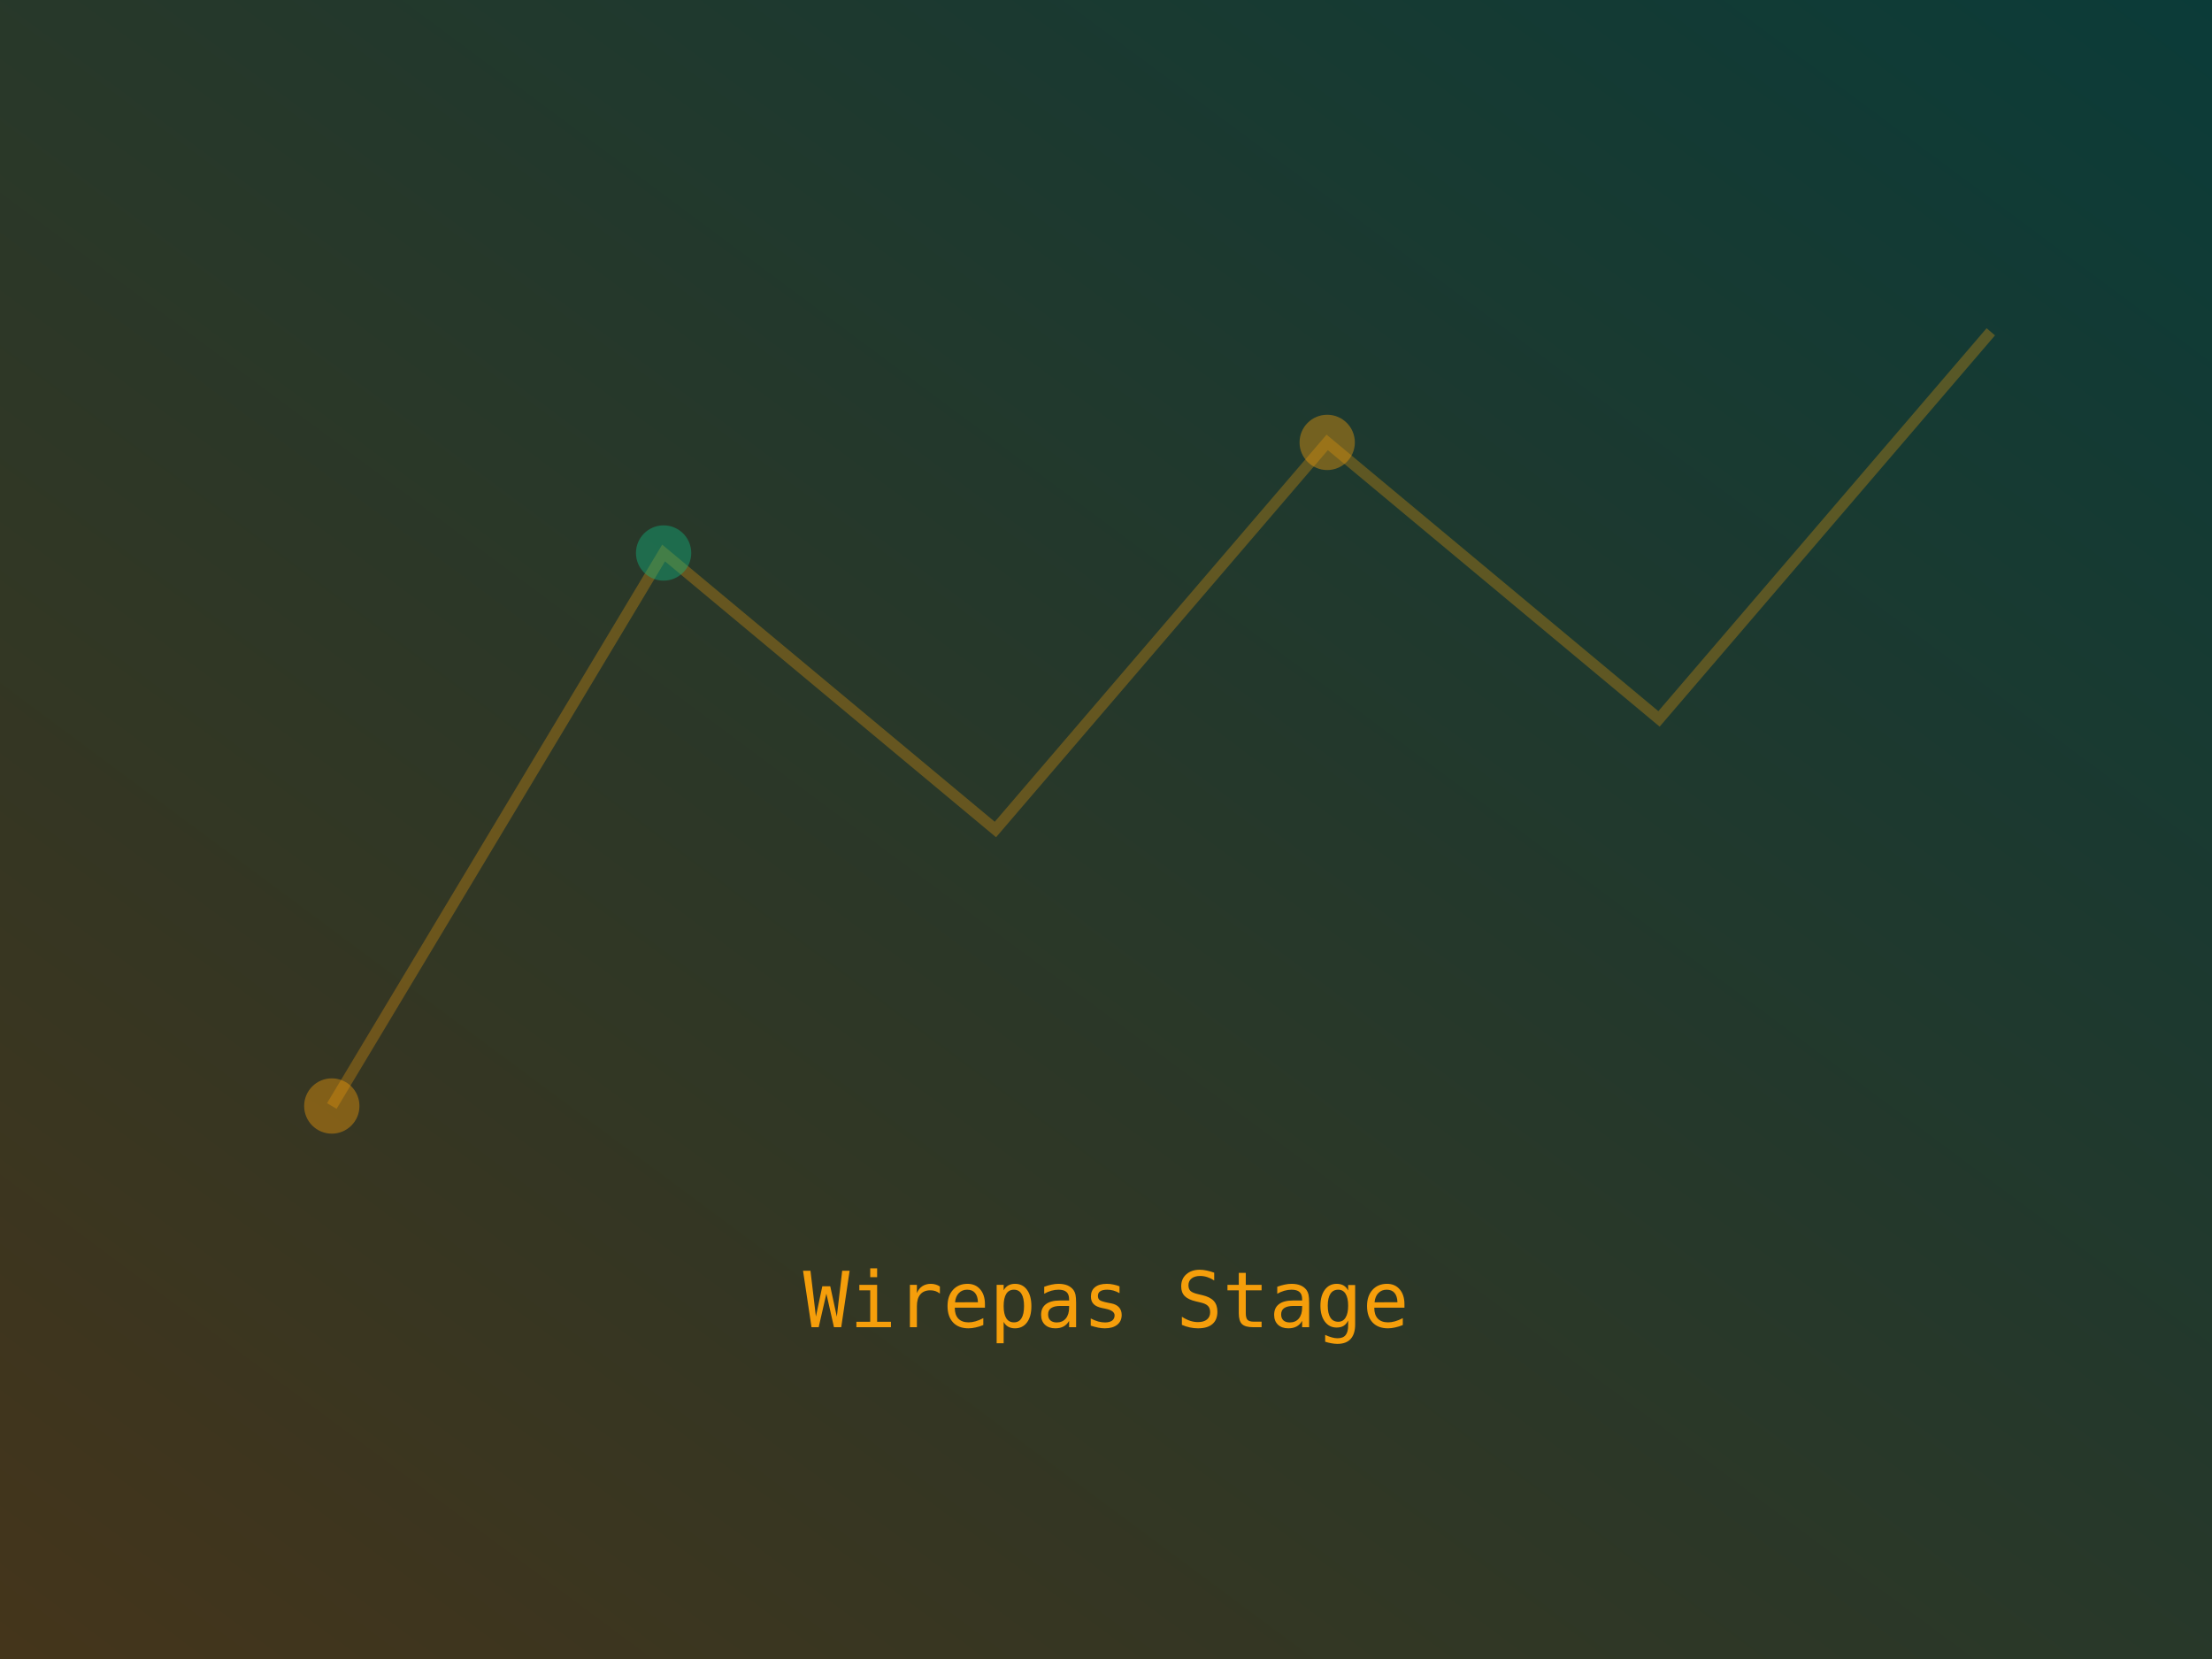
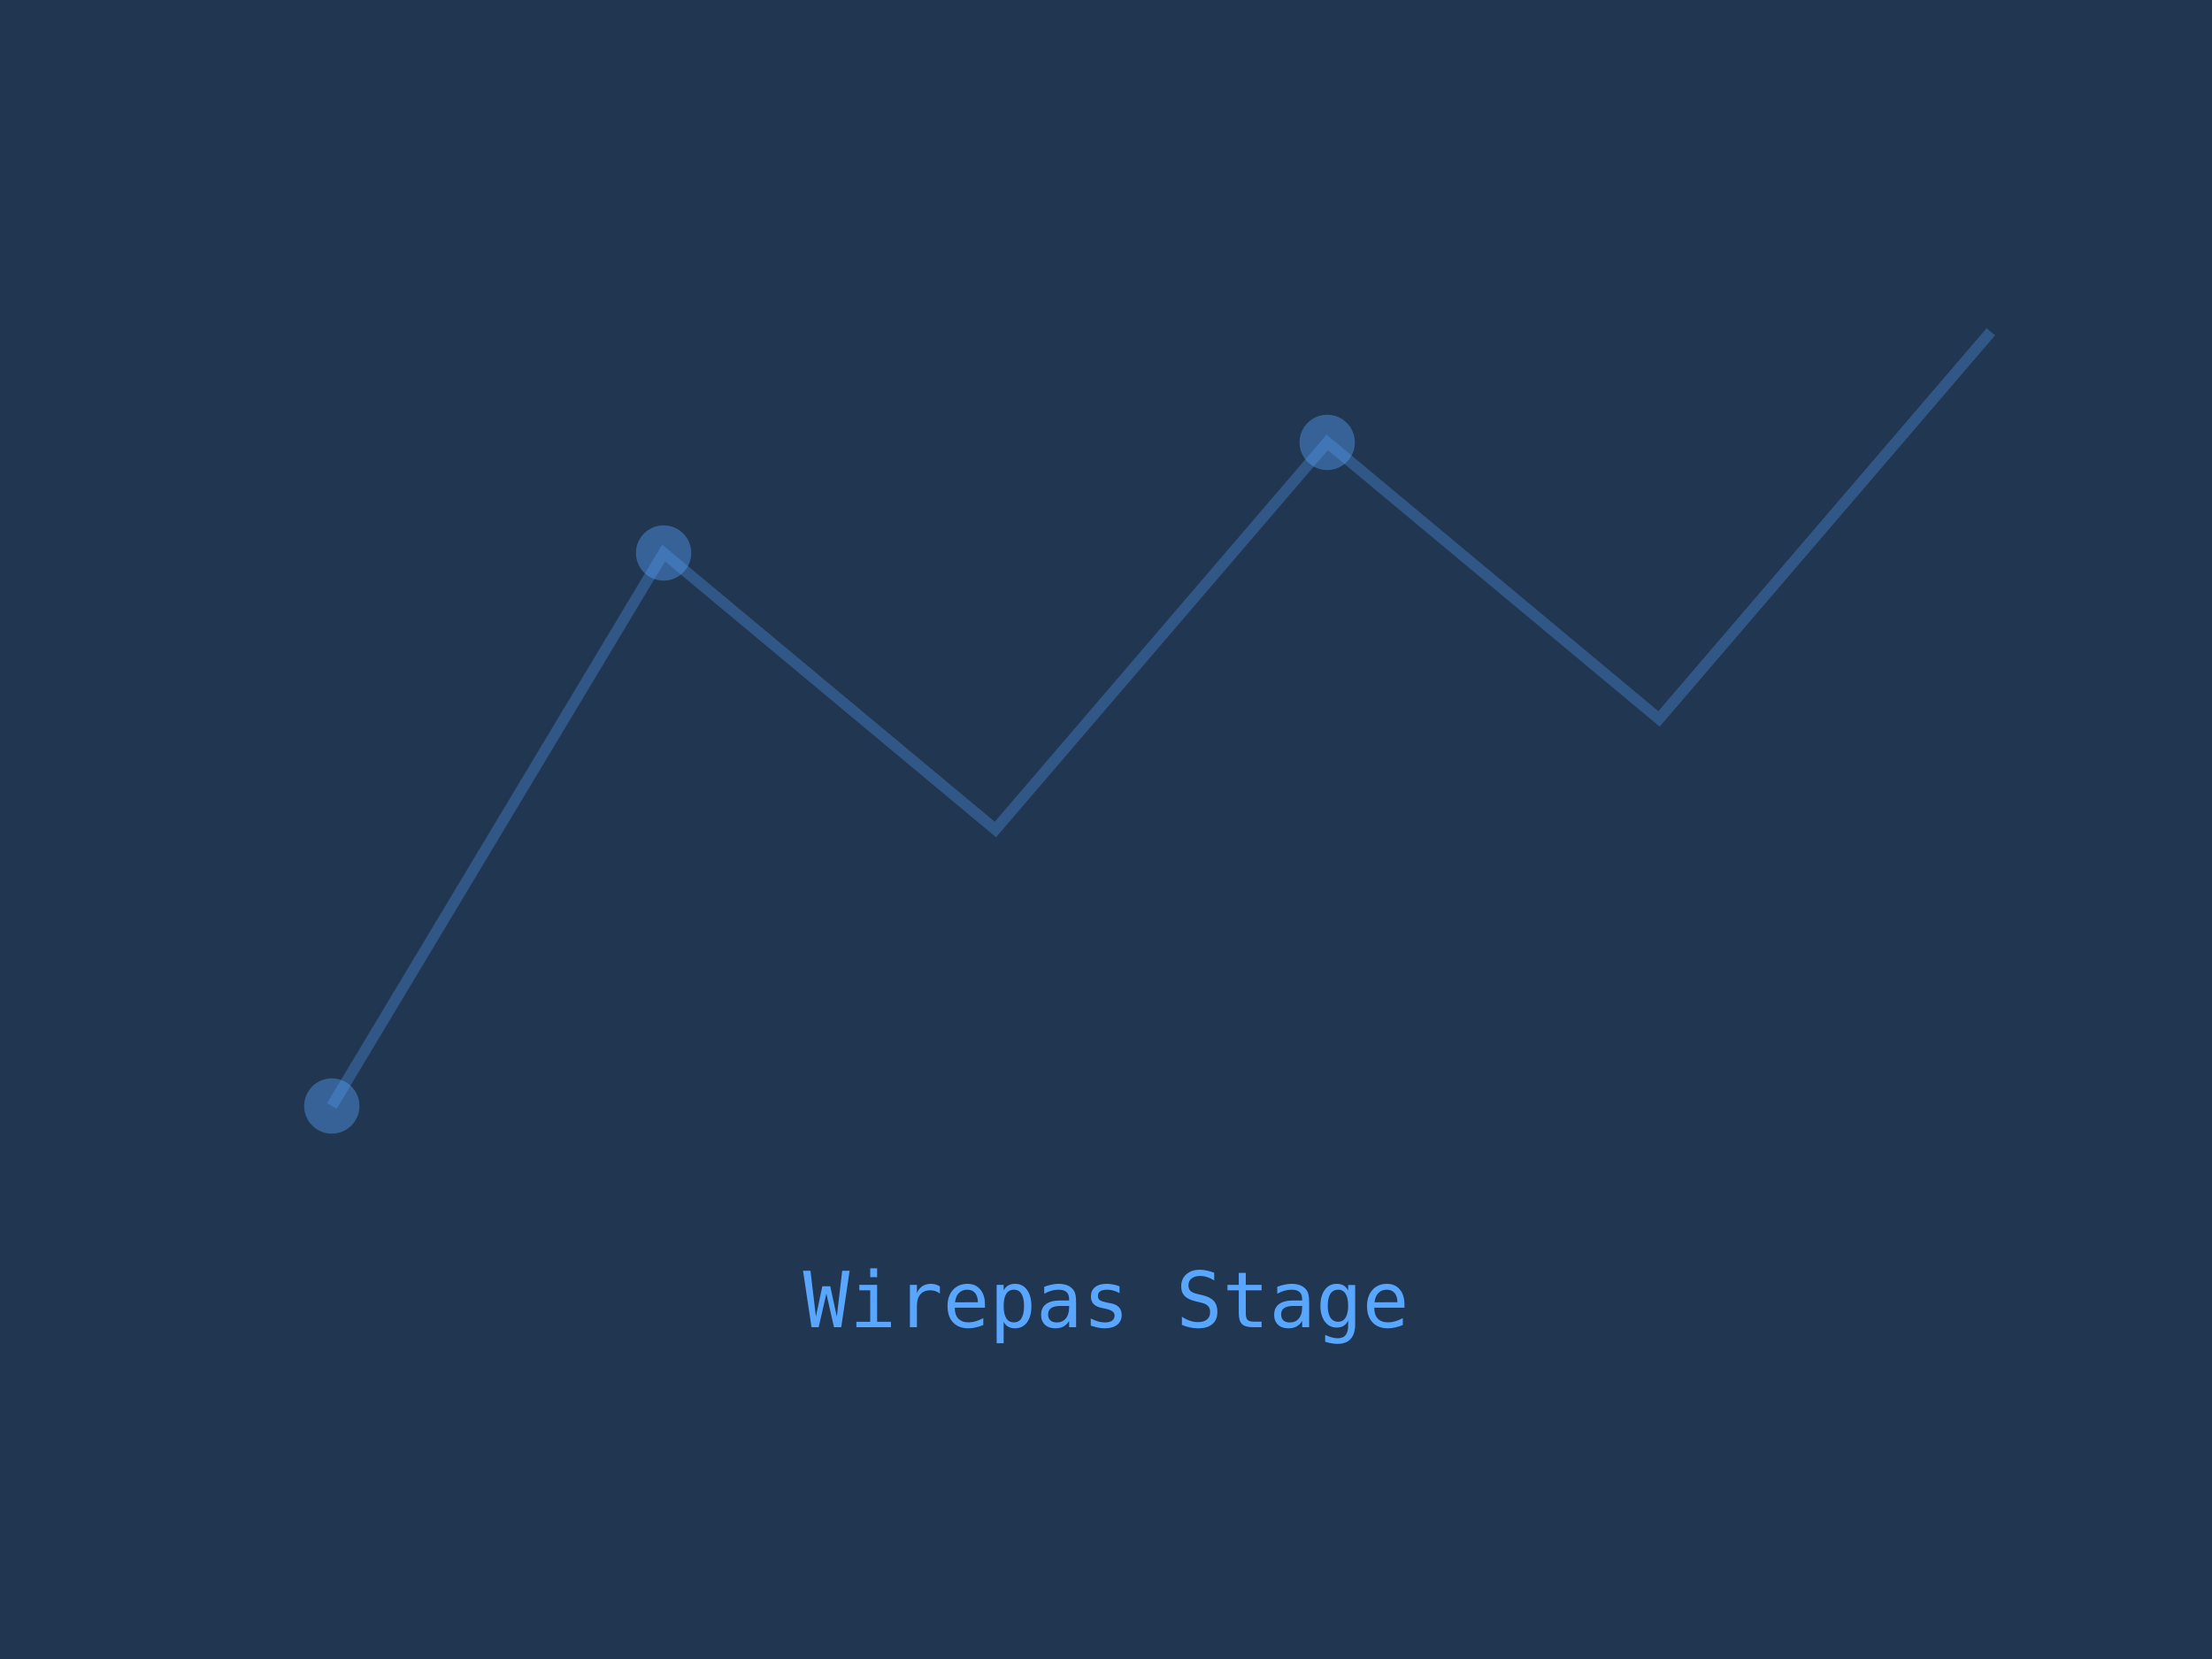
<svg xmlns="http://www.w3.org/2000/svg" viewBox="0 0 400 300">
  <defs>
    <linearGradient id="grad_stage2" x1="100%" y1="0%" x2="0%" y2="100%">
-       <stop offset="0%" style="stop-color:#10b981;stop-opacity:0.25" />
-       <stop offset="100%" style="stop-color:#f59e0b;stop-opacity:0.25" />
+       <stop offset="0%" style="stop-color:#58a6ff;stop-opacity:0.25" />
+       <stop offset="100%" style="stop-color:#58a6ff;stop-opacity:0.25" />
    </linearGradient>
  </defs>
-   <rect width="400" height="300" fill="#0a1220" />
+   <rect width="400" height="300" fill="#0d1117" />
  <rect width="400" height="300" fill="url(#grad_stage2)" />
-   <path d="M 60 200 L 120 100 L 180 150 L 240 80 L 300 130 L 360 60" stroke="#f59e0b" stroke-width="2" fill="none" opacity="0.3" />
-   <circle cx="60" cy="200" r="5" fill="#f59e0b" opacity="0.4" />
-   <circle cx="120" cy="100" r="5" fill="#10b981" opacity="0.4" />
-   <circle cx="240" cy="80" r="5" fill="#f59e0b" opacity="0.4" />
-   <text x="200" y="240" font-family="monospace" font-size="14" fill="#f59e0b" text-anchor="middle">Wirepas Stage</text>
+   <path d="M 60 200 L 120 100 L 180 150 L 240 80 L 300 130 L 360 60" stroke="#58a6ff" stroke-width="2" fill="none" opacity="0.3" />
+   <circle cx="60" cy="200" r="5" fill="#58a6ff" opacity="0.4" />
+   <circle cx="120" cy="100" r="5" fill="#58a6ff" opacity="0.4" />
+   <circle cx="240" cy="80" r="5" fill="#58a6ff" opacity="0.4" />
+   <text x="200" y="240" font-family="monospace" font-size="14" fill="#58a6ff" text-anchor="middle">Wirepas Stage</text>
</svg>
